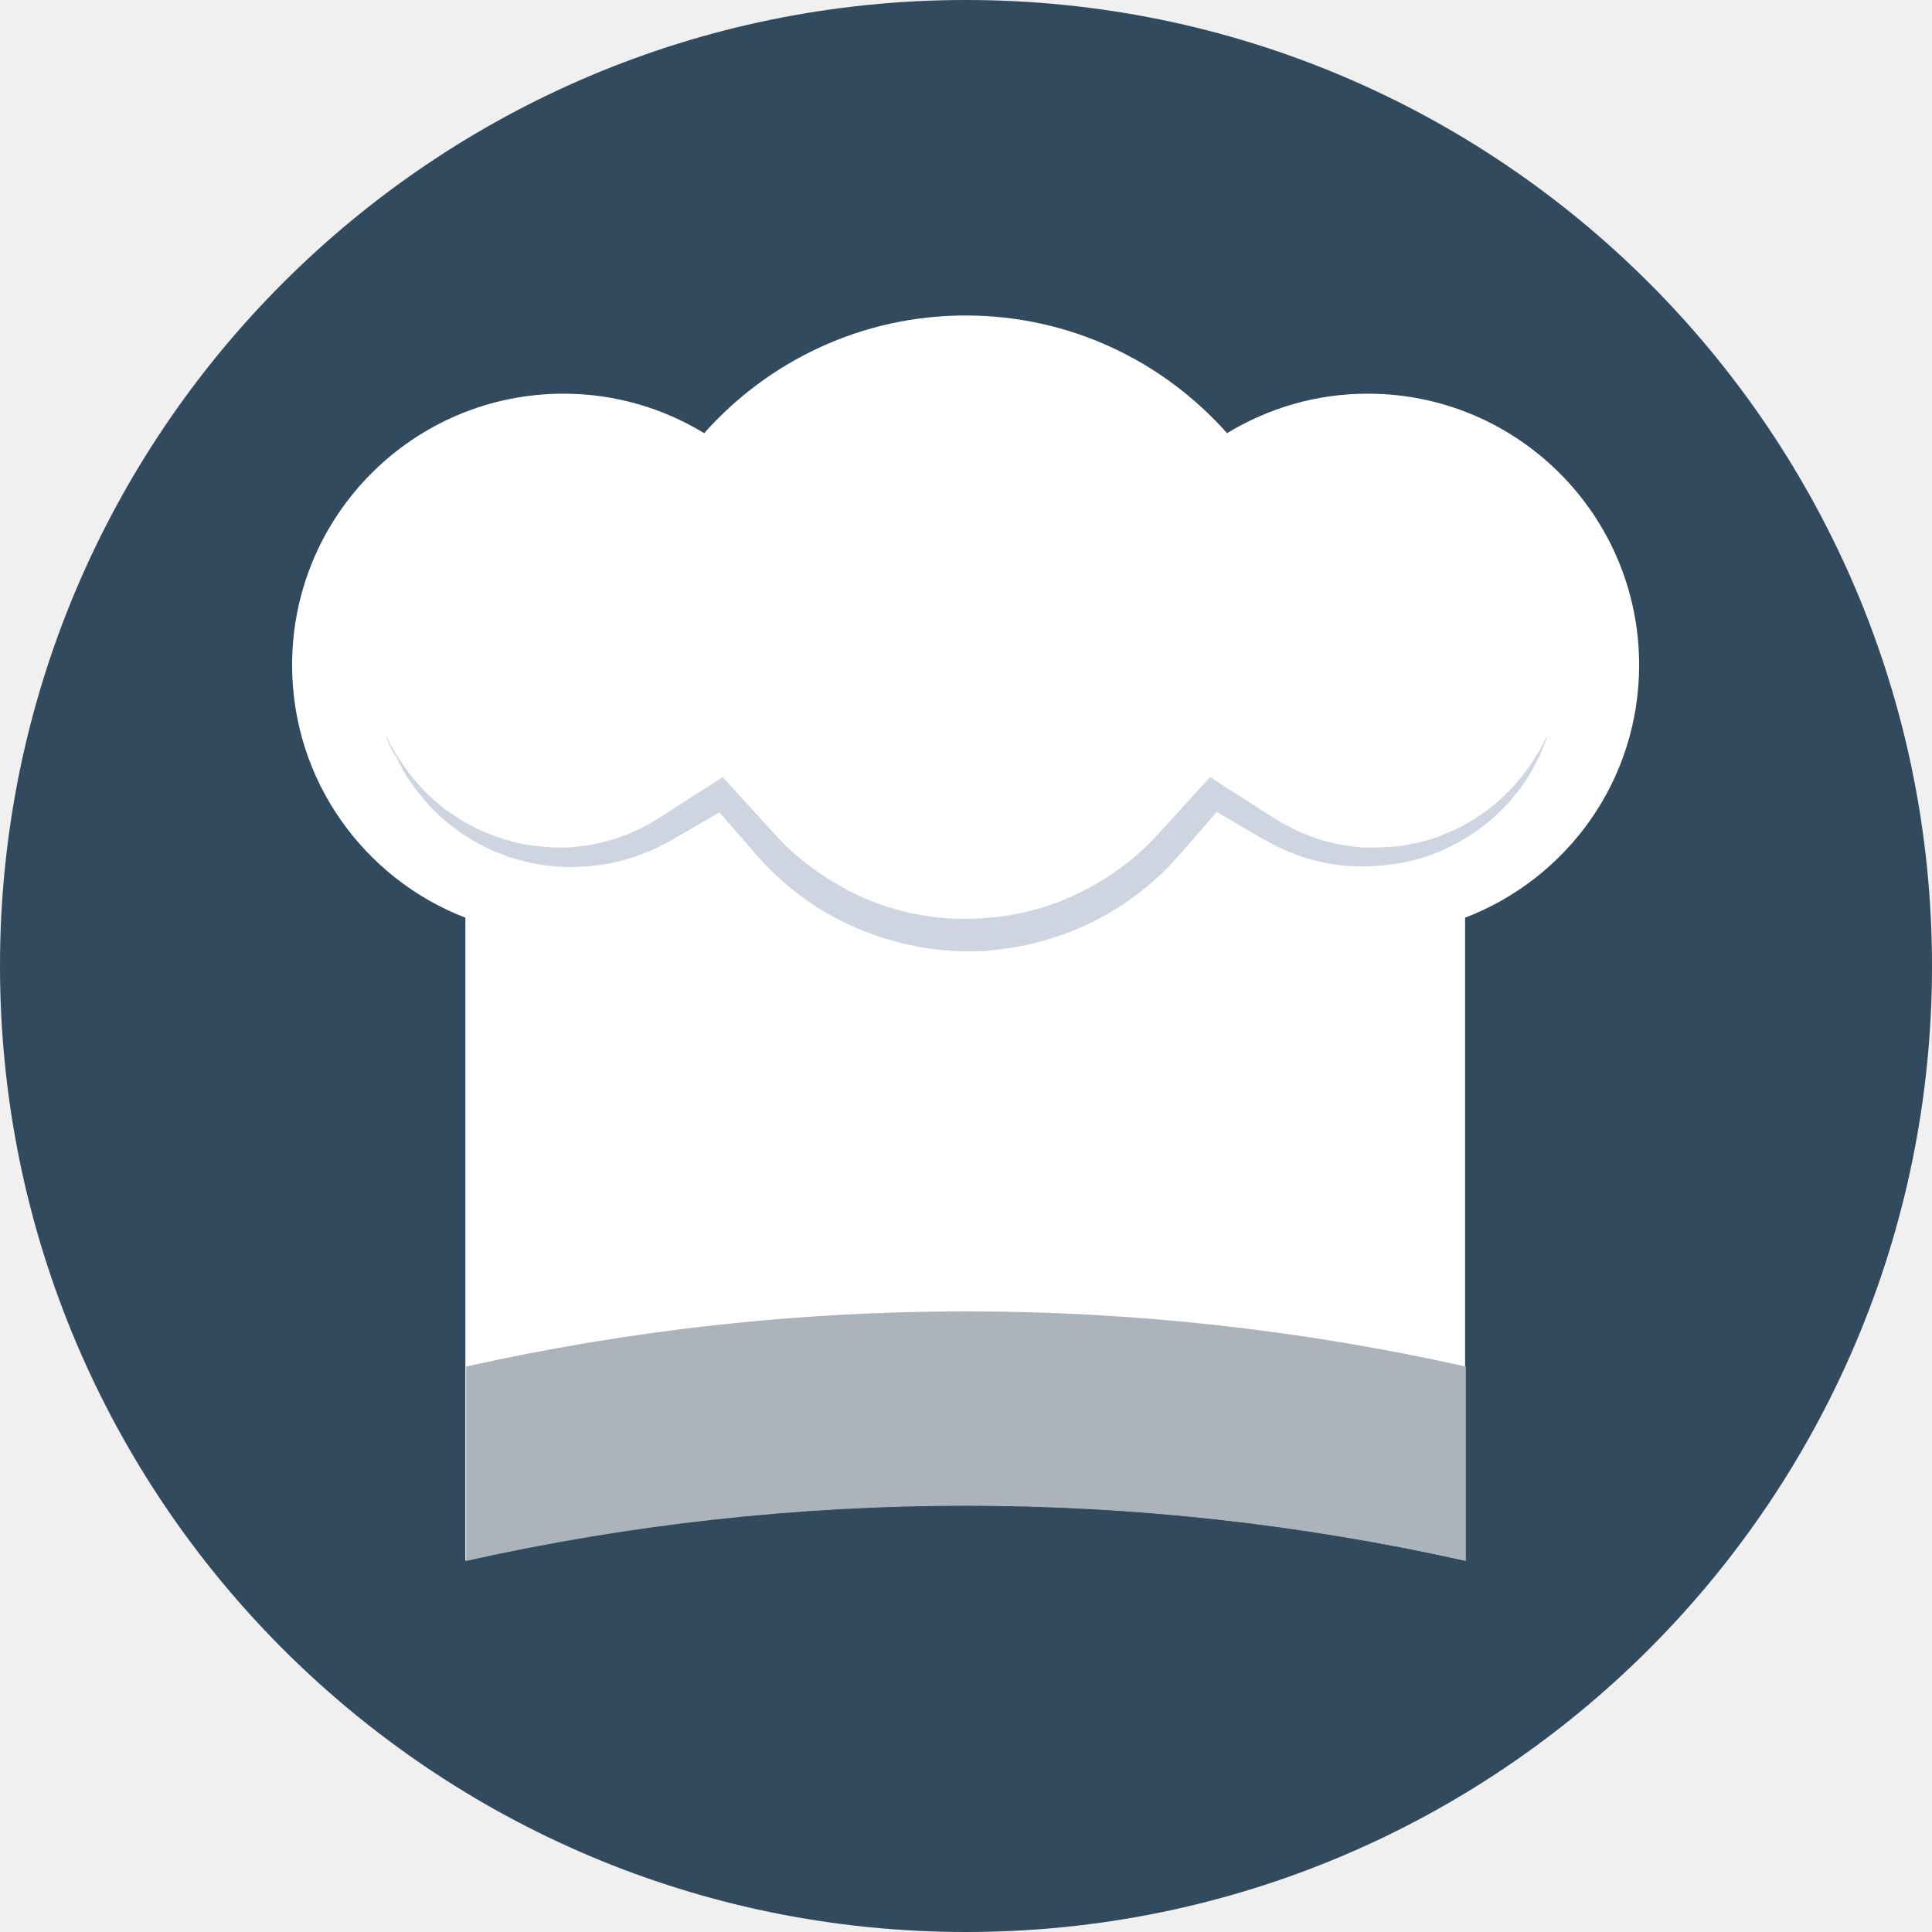
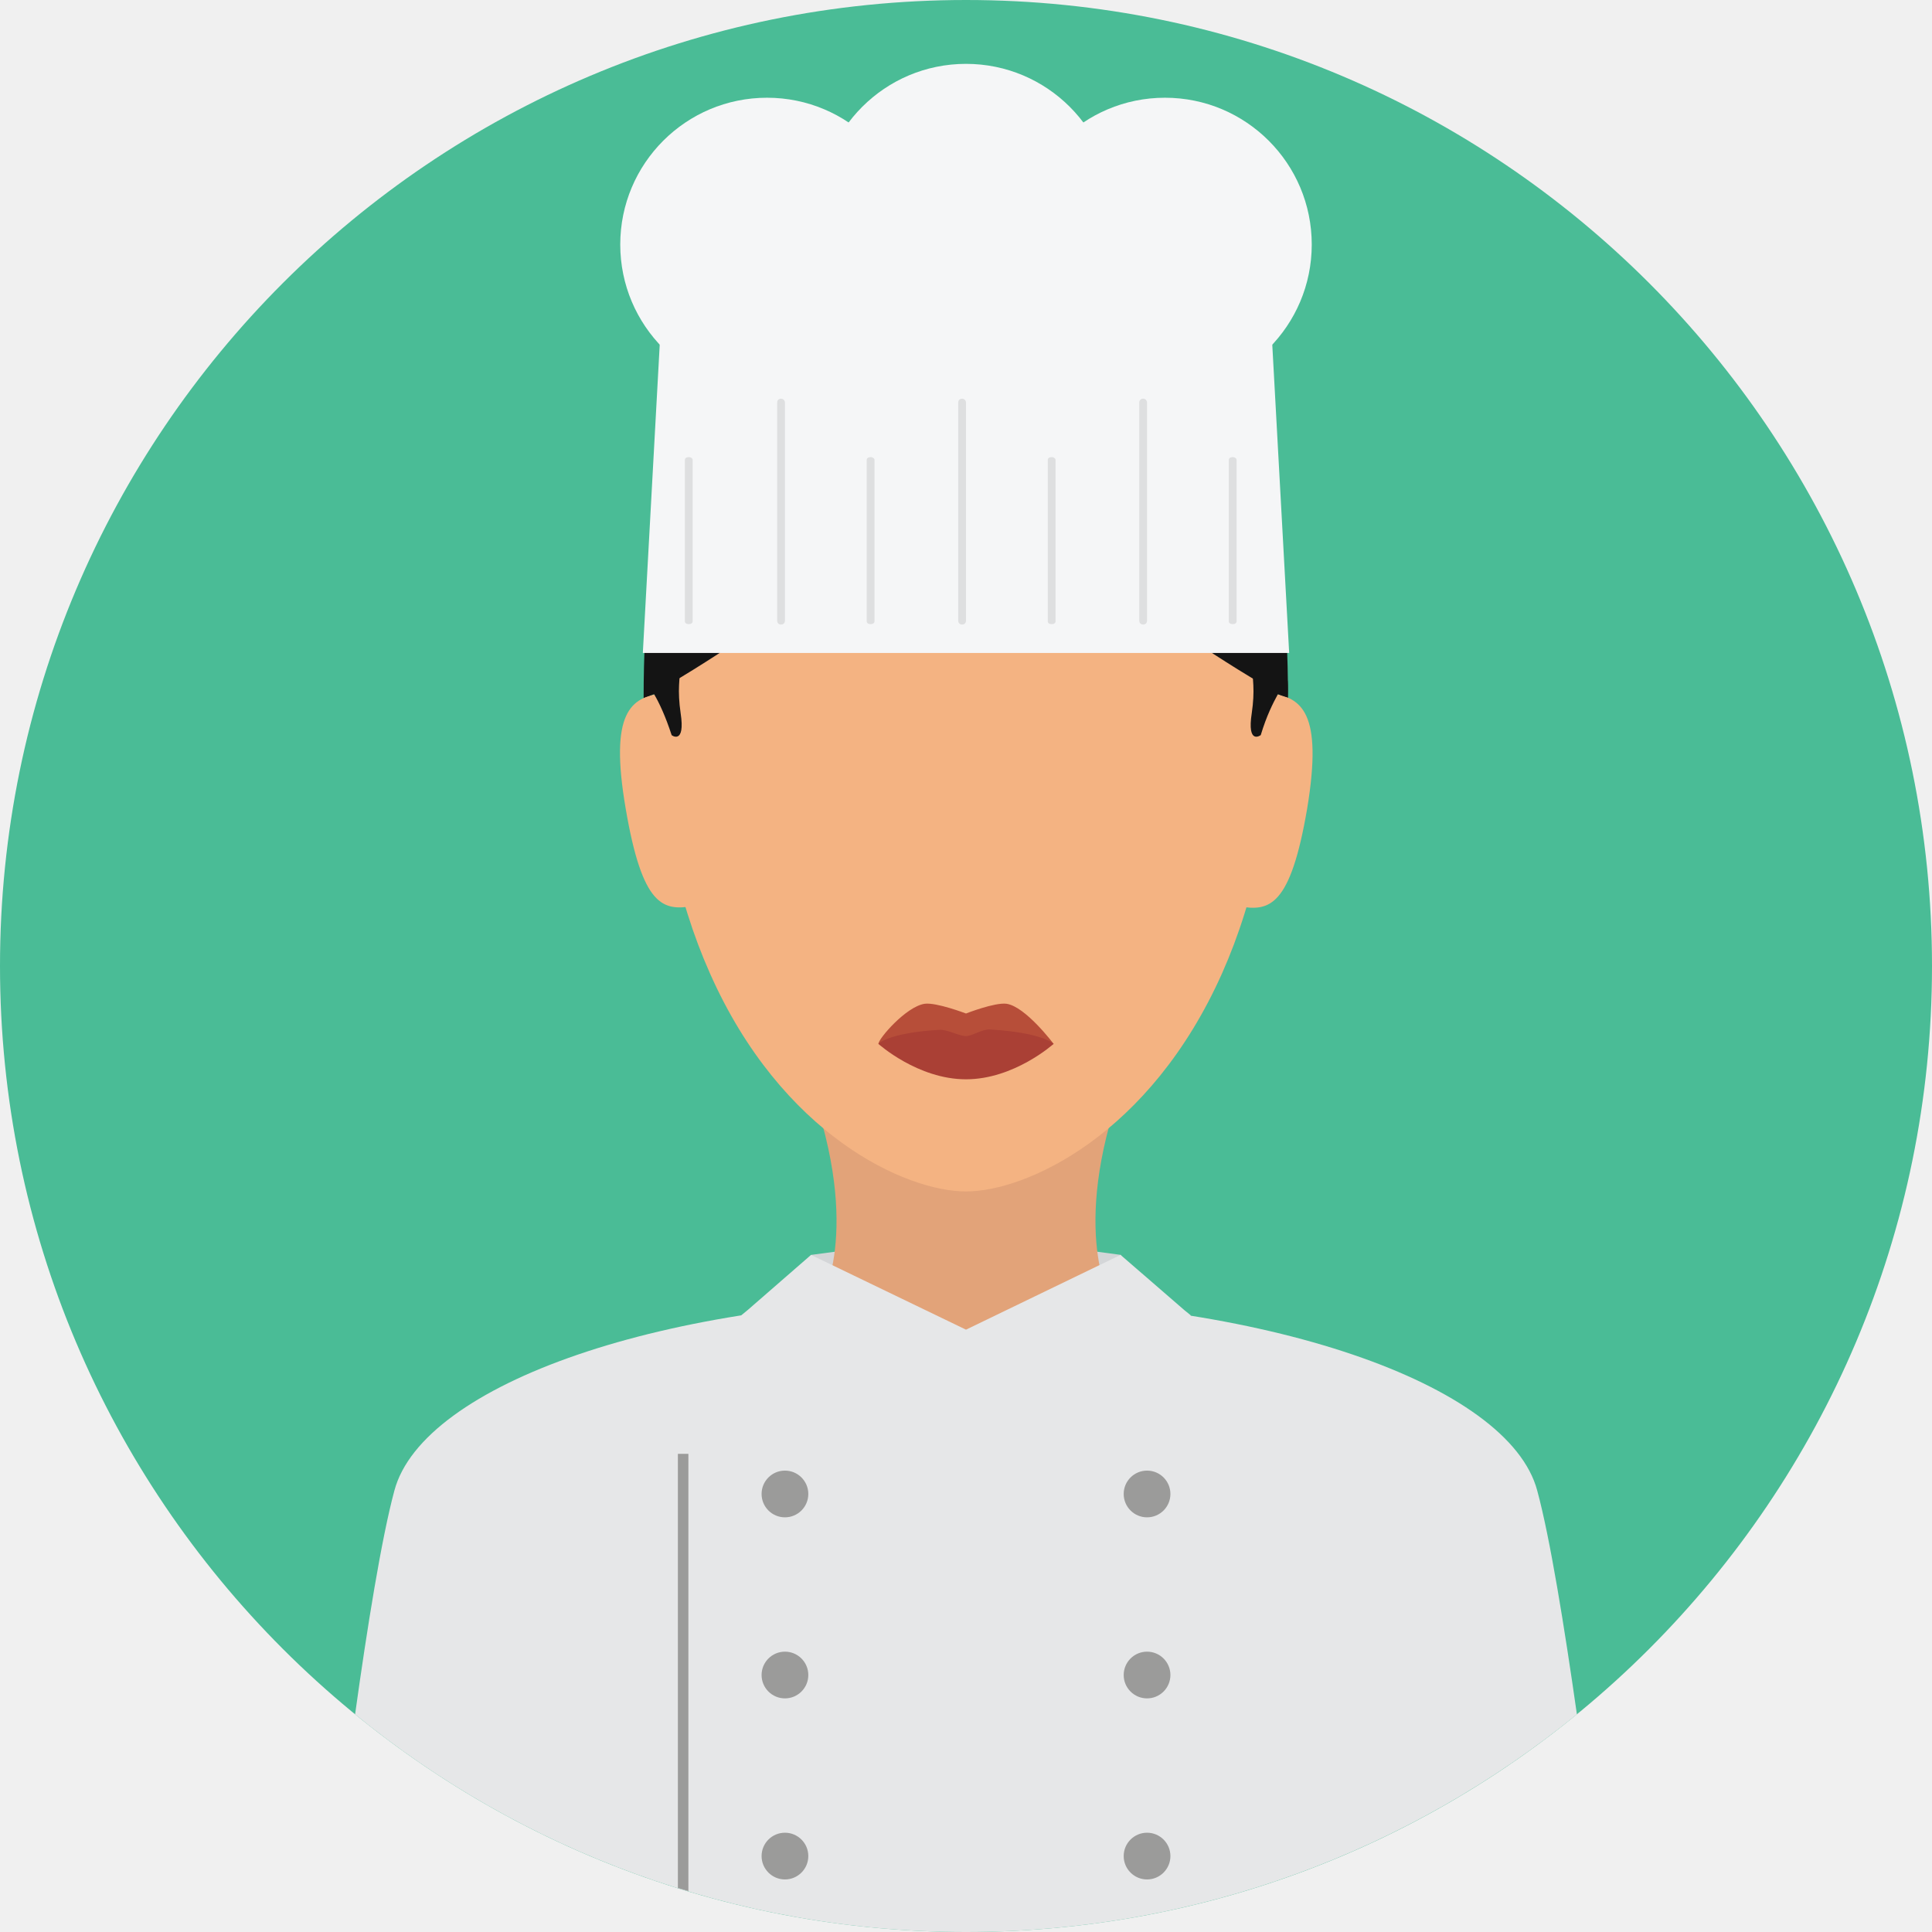
- <svg xmlns="http://www.w3.org/2000/svg" version="1.1" id="Layer_1" x="0px" y="0px" viewBox="0 0 504 504" style="enable-background:new 0 0 504 504;" xml:space="preserve">
-   <circle style="fill:#324A5E;" cx="252" cy="252" r="252" />
-   <path style="fill:#FFFFFF;" d="M427.6,173.5c0-39.1-31.7-70.8-70.8-70.8c-13.5,0-26,3.8-36.7,10.3c-16.7-18.8-41-30.7-68.2-30.7  c-27.1,0-51.5,11.9-68.2,30.7c-10.7-6.5-23.2-10.3-36.7-10.3c-39.1,0-70.8,31.7-70.8,70.8c0,30.1,18.8,55.7,45.2,65.9  c0,55.9,0,111.8,0,167.7c85.9-19.2,174.9-19.2,260.8,0c0-55.9,0-111.8,0-167.7C408.8,229.2,427.6,203.6,427.6,173.5z" />
-   <path style="fill:#ACB3BA;" d="M382.4,356.5v50.7c-85.9-19.2-175-19.2-260.8,0v-50.7C207.5,337.3,296.5,337.3,382.4,356.5z" />
-   <path style="fill:#CED5E0;" d="M100.4,191.2c0.9,2,1.9,4,3.1,5.8c1.1,1.8,2.4,3.6,3.7,5.3c1.3,1.7,2.8,3.3,4.3,4.8s3.2,2.9,4.9,4.2  c1.7,1.2,3.5,2.4,5.4,3.5c1.9,1,3.7,2,5.7,2.7c1.9,0.8,4,1.4,6,2s4.1,0.9,6.2,1.2c2.1,0.2,4.2,0.4,6.2,0.4c1,0,2.1,0,3.2-0.1  c1-0.1,2-0.2,3.1-0.3c4.1-0.6,8.1-1.7,11.9-3.2c1.9-0.8,3.7-1.7,5.5-2.7c1.7-1,3.6-2.2,5.4-3.4l11.1-7.1l2.4-1.6l2,2.2l6.5,7.1  c2.1,2.3,4.3,4.8,6.4,7c2.2,2.4,4.3,4.1,6.7,6.1c2.4,1.8,4.9,3.6,7.5,5.1c10.3,6.3,22.4,9.6,34.5,9.5c1.3-0.1,3.2,0,4.6-0.2  c1.4-0.1,2.9-0.2,4.4-0.4c3-0.4,5.9-1,8.9-1.8c5.8-1.6,11.4-4,16.6-7.1s10-6.8,14.2-11.2c2.1-2.2,4.3-4.7,6.4-7l6.5-7.1l2-2.2  l2.4,1.6l11.1,7.1c1.9,1.2,3.7,2.4,5.5,3.4c1.7,1,3.6,1.9,5.5,2.7c3.8,1.6,7.8,2.7,11.9,3.2c2,0.3,4.2,0.5,6.2,0.4  c2.3,0,4.2-0.2,6.3-0.3c2.1-0.3,4.1-0.7,6.2-1.2c2-0.5,4.1-1.1,6-2c2-0.7,3.9-1.7,5.7-2.7c1.9-1,3.6-2.2,5.4-3.5  c1.7-1.3,3.3-2.7,4.9-4.2c1.5-1.5,3-3.1,4.3-4.8c1.4-1.7,2.6-3.5,3.7-5.3c1.2-1.8,2.1-3.8,3.1-5.8c-0.7,2.1-1.5,4.1-2.4,6.1  c-1,2-2,4-3.2,5.8c-1.2,1.9-2.6,3.6-4,5.3s-3.1,3.3-4.7,4.8c-1.7,1.5-3.5,2.9-5.3,4.1c-1.9,1.2-3.8,2.4-5.9,3.4  c-2,1.1-4.1,1.9-6.3,2.6c-2.2,0.8-4.4,1.3-6.6,1.7c-2.3,0.4-4.7,0.7-6.8,0.8c-2.3,0.2-4.6,0.1-6.9,0c-4.6-0.3-9.2-1.3-13.5-2.9  c-2.2-0.8-4.3-1.7-6.4-2.8c-2-1.1-3.9-2.2-5.8-3.3l-11.3-6.6l4.5-0.7l-6.3,7.3c-2.1,2.4-4.1,4.8-6.4,7.3c-2.2,2.5-4.7,4.8-7.3,7  c-2.6,2.1-5.3,4.2-8.2,5.9c-5.7,3.6-12,6.3-18.5,8.2c-3.3,0.9-6.6,1.7-9.9,2.1c-1.7,0.3-3.4,0.4-5.1,0.6c-1.8,0.2-3.1,0.1-5,0.2  c-13.6-0.1-27.1-3.9-38.6-11c-2.9-1.7-5.6-3.8-8.2-5.9c-2.5-2.1-5.2-4.6-7.3-7c-2.3-2.5-4.2-4.9-6.4-7.3l-6.3-7.3l4.5,0.7l-11.4,6.6  c-1.9,1.1-3.7,2.2-5.8,3.3s-4.2,2-6.4,2.8c-4.3,1.6-8.9,2.6-13.5,2.9c-1.1,0.1-2.3,0.1-3.5,0.2c-1.1,0-2.2,0-3.4-0.1  c-2.3-0.1-4.6-0.4-6.8-0.8c-2.2-0.5-4.5-1-6.6-1.7c-2.1-0.8-4.3-1.6-6.3-2.6s-4-2.2-5.9-3.4c-1.9-1.3-3.6-2.7-5.3-4.1  c-1.6-1.5-3.3-3.1-4.7-4.8c-1.4-1.7-2.8-3.4-4-5.3c-1.3-1.8-2.3-3.8-3.2-5.8C101.9,195.4,101.1,193.3,100.4,191.2z" />
+ <svg xmlns="http://www.w3.org/2000/svg" version="1.1" id="Layer_1" x="0px" y="0px" viewBox="0 0 496.2 496.2" style="enable-background:new 0 0 496.2 496.2;" xml:space="preserve">
+   <path style="fill:#4ABC96;" d="M248.1,0C111.1,0,0,111.1,0,248.1s111.1,248.1,248.1,248.1s248.1-111.1,248.1-248.1S385.1,0,248.1,0z  " />
+   <path style="fill:#E6E7E8;" d="M394.8,382.8c-7.3-27.3-69.9-49.3-147.1-49.3s-139.1,22.1-146.4,49.3c-3.3,12.2-7,35.2-10.1,57.5  c42.7,34.9,97.4,55.9,156.9,55.9s114.1-21,156.9-55.9C401.8,417.9,398.1,394.9,394.8,382.8z" />
+   <polygon style="fill:#D4D6D8;" points="247.9,317 208.3,322.3 210.2,335.4 247.8,363.5 286,335.4 287.9,322.3 " />
+   <path style="fill:#E2A379;" d="M287,282.1h-77.8c12.1,36.6,1,53.3,1,53.3l26.9,12.9h22l26.9-12.9C286,335.4,274.9,318.7,287,282.1z" />
+   <path style="fill:#F4B382;" d="M248.1,61.6c-44,0-79.8,21.2-79.8,113.6c0,31.3,5.6,55.8,14,74.7c18.4,41.6,50.3,56.1,65.8,56.1  s47.3-14.5,65.8-56.1c8.4-18.9,14-43.4,14-74.7C327.9,82.8,292.1,61.6,248.1,61.6z" />
+   <g>
+     <path style="fill:#141414;" d="M165.3,179.6c0,0,82.7-45.9,82.7-79.5l0.1-38.5C199.4,61.6,165.3,87.2,165.3,179.6z" />
+     <path style="fill:#141414;" d="M248,61.6l0.1,38.5c0,33.6,82.7,79.5,82.7,79.5C330.8,87.2,296.8,61.6,248,61.6z" />
+   </g>
+   <polygon style="fill:#F5F6F7;" points="325.1,58.2 171.1,58.2 165.1,167.7 331.1,167.7 " />
+   <g>
+     <path style="fill:#DEDFE0;" d="M247.1,102.4c-0.6,0-1,0.4-1,1v56c0,0.6,0.4,1,1,1s1-0.4,1-1v-56   C248.1,102.9,247.7,102.4,247.1,102.4z" />
+     <path style="fill:#DEDFE0;" d="M200.6,102.4c-0.6,0-1,0.4-1,1v56c0,0.6,0.4,1,1,1s1-0.4,1-1v-56   C201.6,102.9,201.2,102.4,200.6,102.4z" />
+     <path style="fill:#DEDFE0;" d="M293.6,102.4c-0.6,0-1,0.4-1,1v56c0,0.6,0.4,1,1,1s1-0.4,1-1v-56   C294.6,102.9,294.2,102.4,293.6,102.4z" />
+     <path style="fill:#DEDFE0;" d="M270.1,117.4c-0.6,0-1,0.3-1,0.7v41.5c0,0.4,0.4,0.7,1,0.7s1-0.3,1-0.7v-41.5   C271.1,117.8,270.7,117.4,270.1,117.4z" />
+     <path style="fill:#DEDFE0;" d="M223.6,117.4c-0.6,0-1,0.3-1,0.7v41.5c0,0.4,0.4,0.7,1,0.7s1-0.3,1-0.7v-41.5   C224.6,117.8,224.2,117.4,223.6,117.4z" />
+     <path style="fill:#DEDFE0;" d="M176.9,117.4c-0.6,0-1,0.3-1,0.7v41.5c0,0.4,0.4,0.7,1,0.7s1-0.3,1-0.7v-41.5   C177.9,117.8,177.5,117.4,176.9,117.4z" />
+     <path style="fill:#DEDFE0;" d="M316.6,117.4c-0.6,0-1,0.3-1,0.7v41.5c0,0.4,0.4,0.7,1,0.7s1-0.3,1-0.7v-41.5   C317.6,117.8,317.2,117.4,316.6,117.4z" />
+   </g>
+   <g>
+     <circle style="fill:#F5F6F7;" cx="248.1" cy="54.1" r="37.7" />
+     <circle style="fill:#F5F6F7;" cx="299.2" cy="62.8" r="37.7" />
+     <circle style="fill:#F5F6F7;" cx="197" cy="62.8" r="37.7" />
+   </g>
+   <path style="fill:#B74E39;" d="M258.5,257.8c-3-0.4-10.4,2.5-10.4,2.5s-7.6-2.9-10.6-2.5c-4.8,0.7-11.9,9-11.9,10.3  c0,0,10.1,5.2,22.5,5.2s22.5-5.2,22.5-5.2S263.4,258.5,258.5,257.8z" />
+   <path style="fill:#AA4035;" d="M254.2,264.4c-2-0.1-4.5,1.7-6.1,1.7c-1.9,0-4.8-1.8-7-1.6c-13.1,0.8-15.5,3.6-15.5,3.6  s10.1,9.1,22.5,9.1s22.5-9.1,22.5-9.1S267.9,265.2,254.2,264.4z" />
+   <path style="fill:#E2A379;" d="M247.9,317l-37.7,18.4c0,0,16.8,28.1,37.6,28.1s38.2-28.1,38.2-28.1L247.9,317z" />
+   <path style="fill:#E6E7E8;" d="M304.2,336.5l-16.4-14.2l-39.7,19.2l-39.8-19.2l-16.2,14.1l-1.7,1.4c0,0,0.4,127.4,57.7,127.4  s57.7-127.4,57.7-127.4L304.2,336.5z" />
+   <g>
+     <circle style="fill:#9B9B9A;" cx="294.6" cy="383.7" r="6" />
+     <circle style="fill:#9B9B9A;" cx="294.6" cy="430.2" r="6" />
+     <circle style="fill:#9B9B9A;" cx="294.6" cy="476.7" r="6" />
+     <circle style="fill:#9B9B9A;" cx="201.6" cy="383.7" r="6" />
+     <circle style="fill:#9B9B9A;" cx="201.6" cy="430.2" r="6" />
+     <circle style="fill:#9B9B9A;" cx="201.6" cy="476.7" r="6" />
+     <path style="fill:#9B9B9A;" d="M174.1,373.4v111.5c0.9,0.3,1.8,0.5,2.7,0.8V373.4H174.1z" />
+   </g>
+   <g>
+     <path style="fill:#F4B382;" d="M169.8,178c-7.6,1.3-13.4,4.6-9.1,29.7c4.3,25.2,9.6,26.3,17.3,25L169.8,178z" />
+     <path style="fill:#F4B382;" d="M326.5,178l-8.1,54.8c7.6,1.3,13,0.1,17.3-25C339.9,182.6,334.1,179.3,326.5,178z" />
+   </g>
+   <g>
+     <path style="fill:#141414;" d="M174.8,183.1c-0.4-2.7-0.5-5.2-0.4-7.1c0.1-2.9,0.5-4.7,0.5-4.7l-9.4,3.5c0,1.4,0,2.9,0,4.3   c0,0,1-0.3,2.8-0.9c-0.1,0-0.2,0.1-0.3,0.1c1.3,2.2,2.9,5.6,4.5,10.5C172.4,188.8,176.1,191.5,174.8,183.1z" />
+     <path style="fill:#141414;" d="M330.7,174.8l-9.3-3.5c0,0,0.4,1.8,0.5,4.7c0.1,2,0,4.4-0.4,7.1c-1.3,8.4,2.3,5.7,2.3,5.7   c1.5-5,3.2-8.3,4.4-10.5c1.6,0.6,2.5,0.8,2.5,0.8C330.8,177.6,330.8,176.2,330.7,174.8z" />
+   </g>
  <g>
</g>
  <g>
</g>
  <g>
</g>
  <g>
</g>
  <g>
</g>
  <g>
</g>
  <g>
</g>
  <g>
</g>
  <g>
</g>
  <g>
</g>
  <g>
</g>
  <g>
</g>
  <g>
</g>
  <g>
</g>
  <g>
</g>
</svg>
